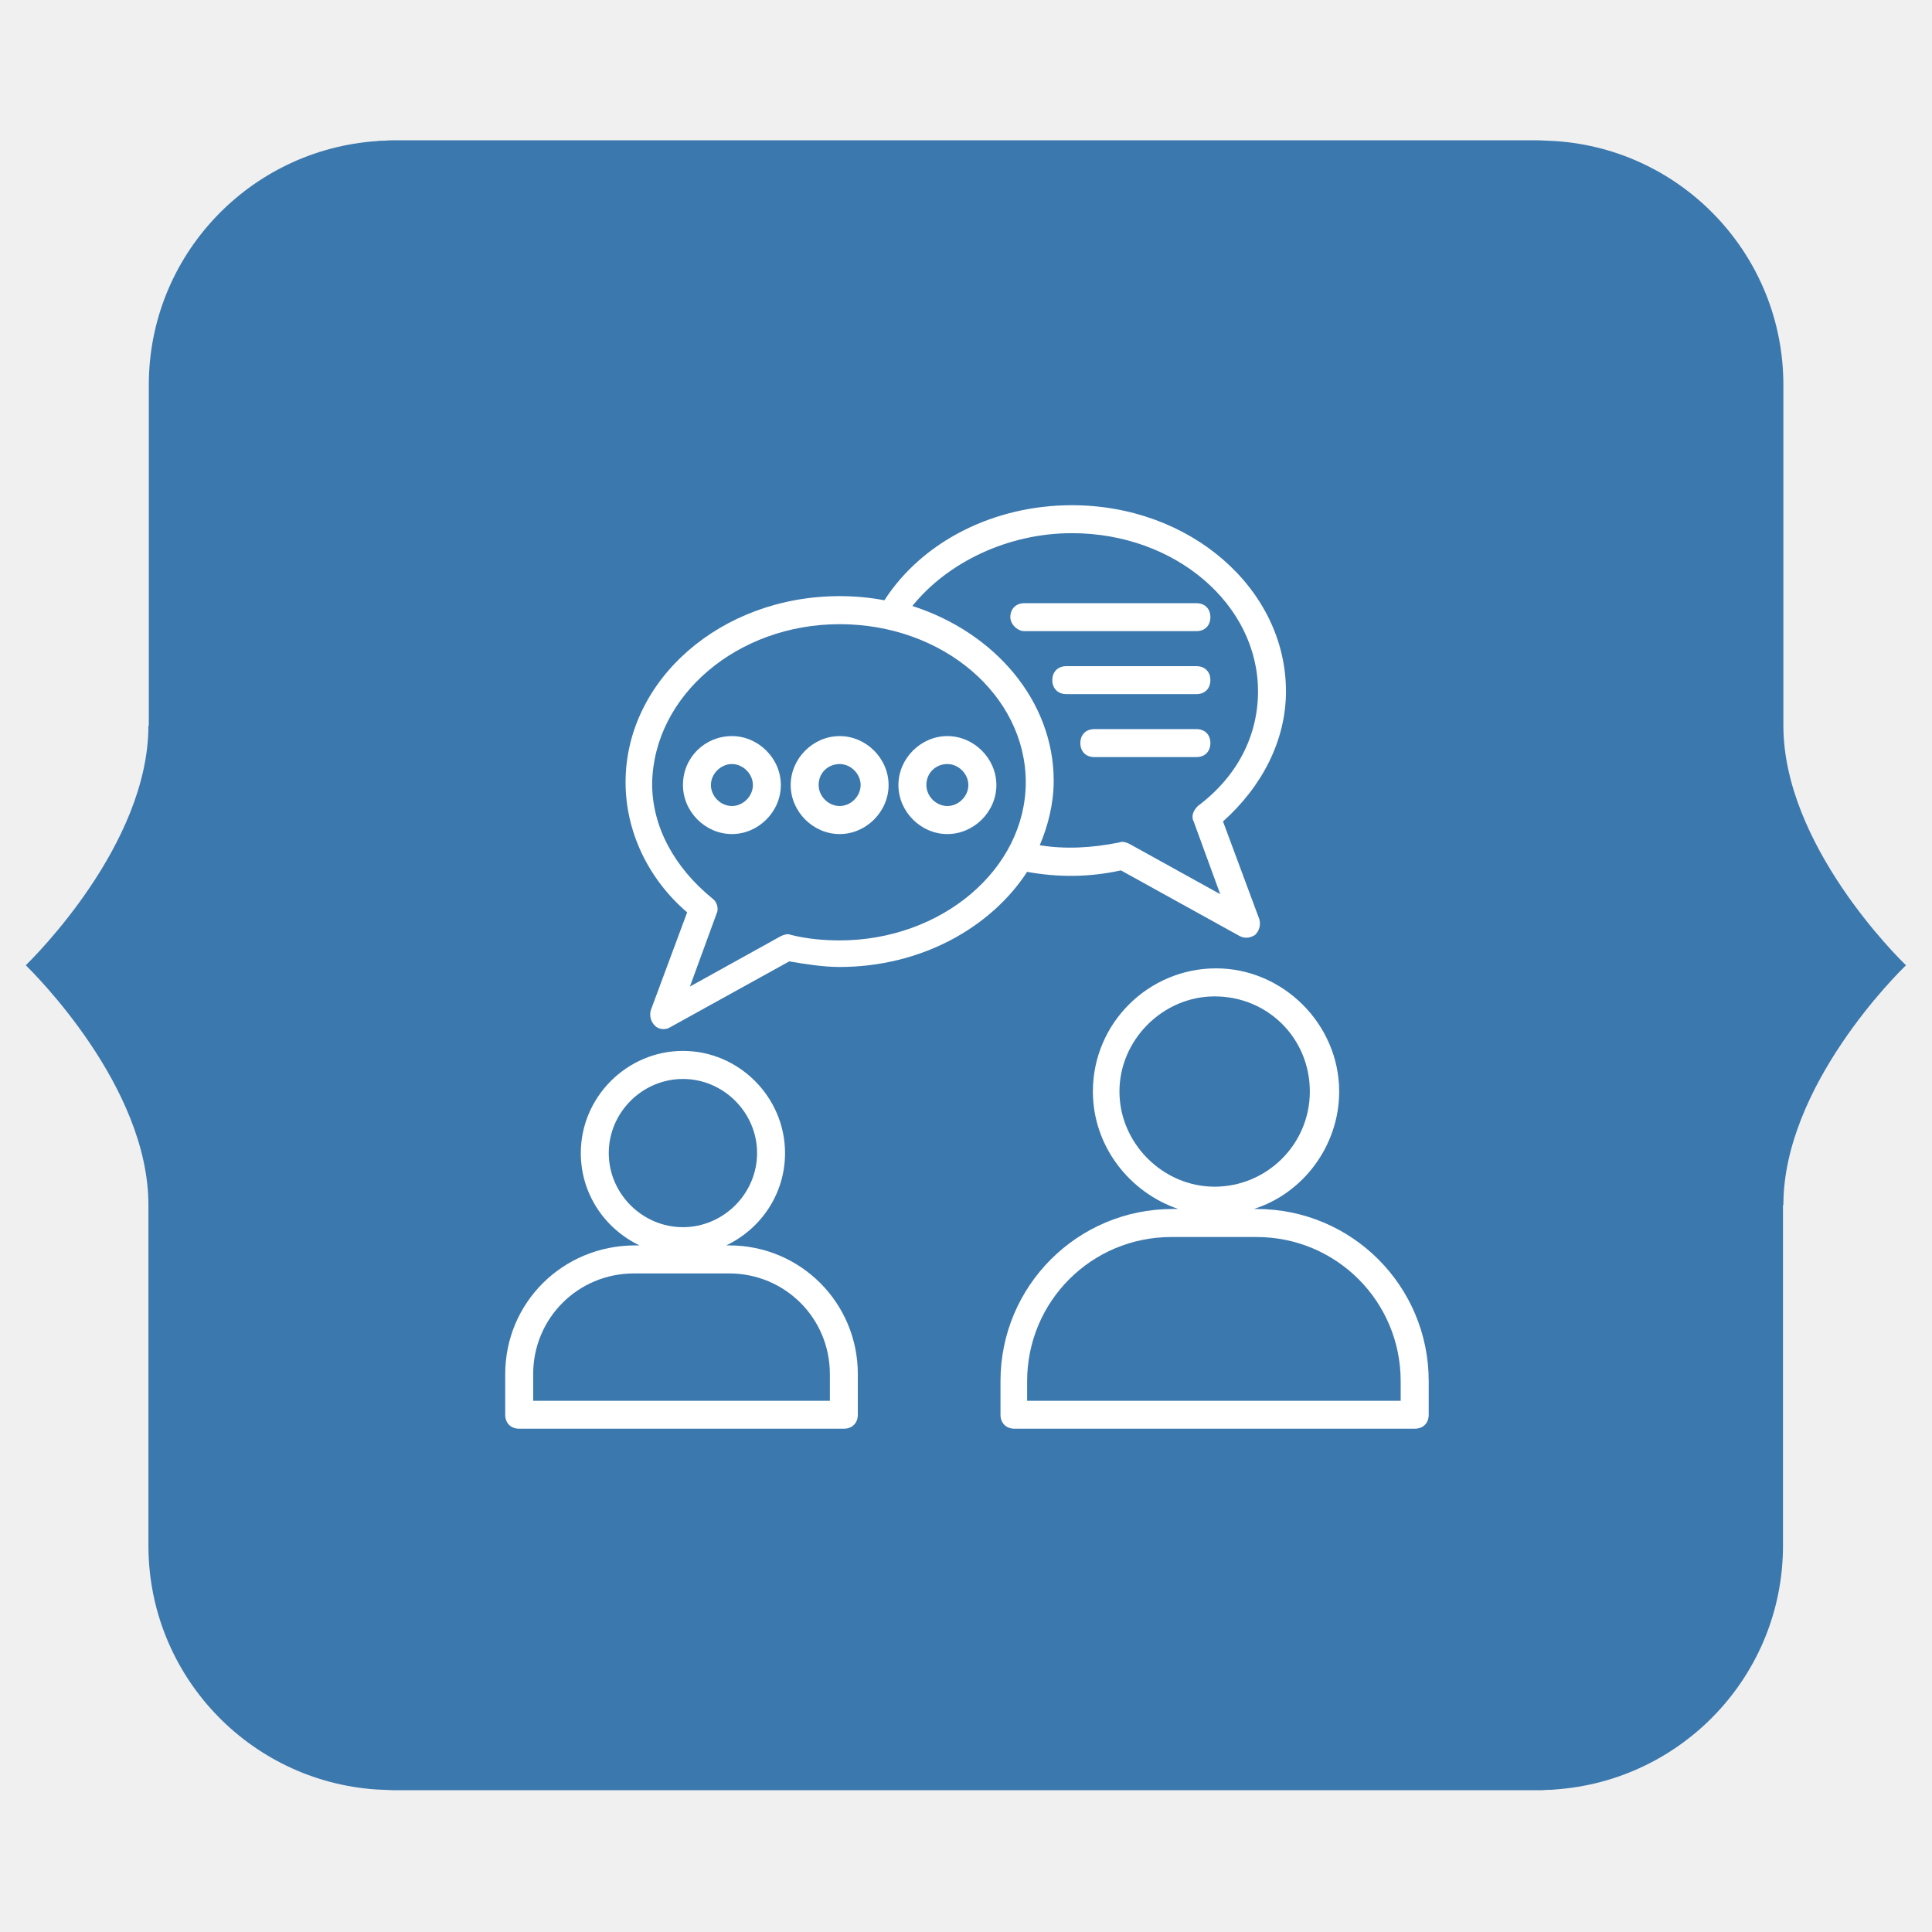
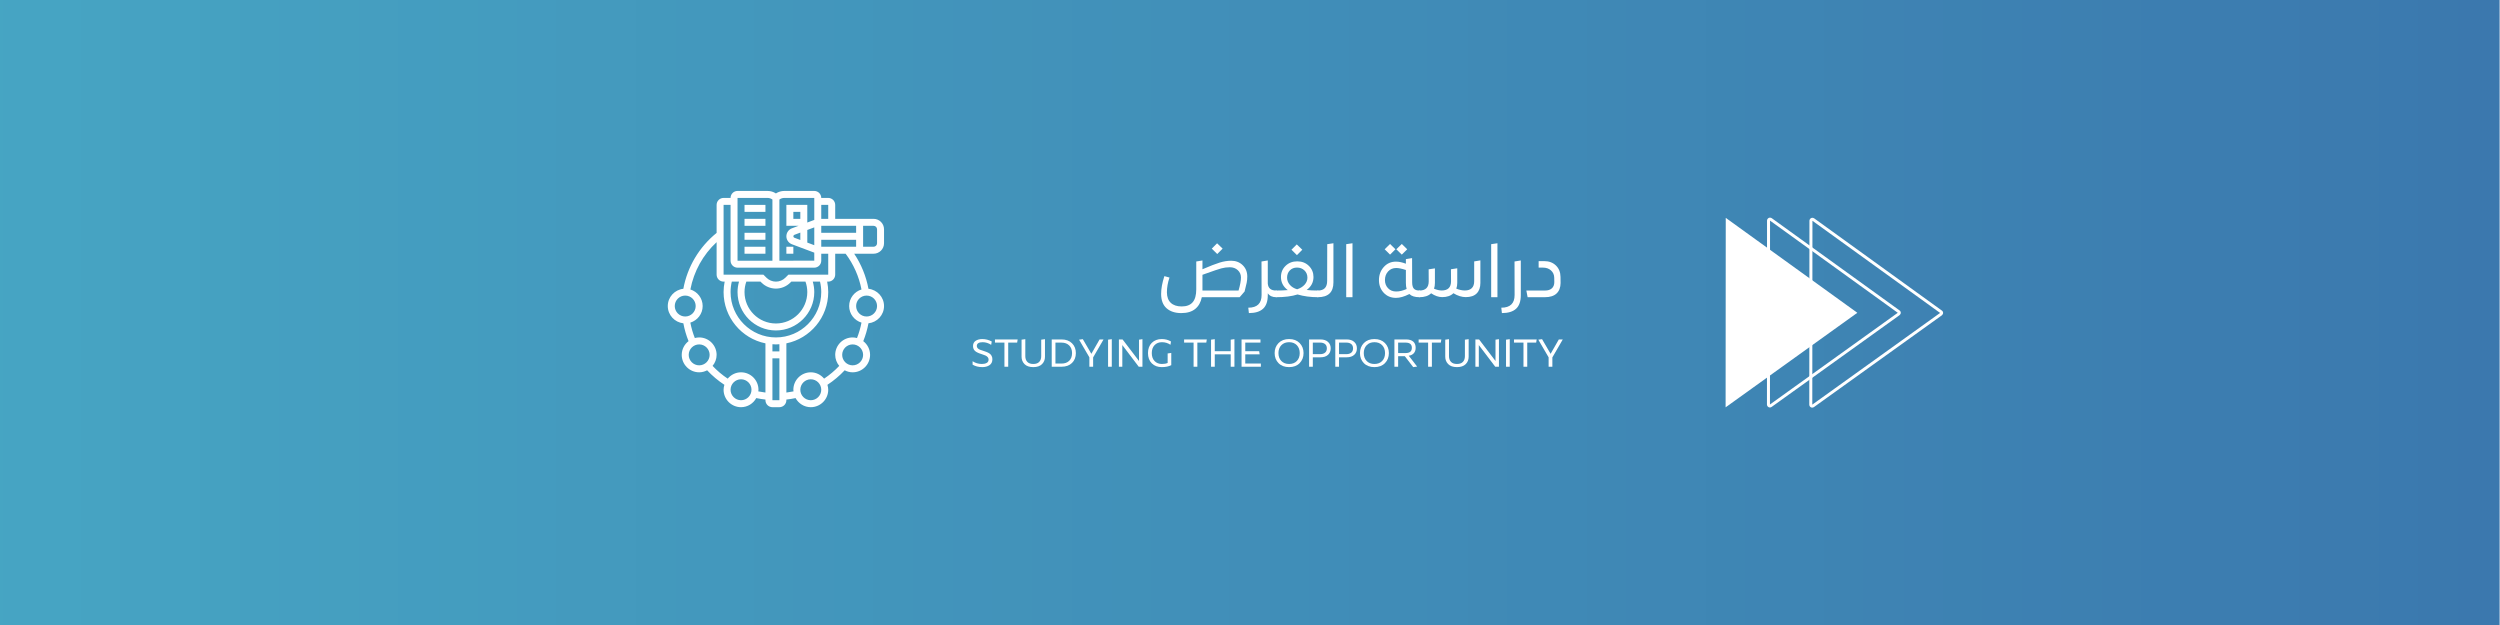
- <svg xmlns="http://www.w3.org/2000/svg" width="500" zoomAndPan="magnify" viewBox="0 0 375 375" height="500" preserveAspectRatio="xMidYMid meet" version="1.0">
+ <svg xmlns="http://www.w3.org/2000/svg" width="2000" zoomAndPan="magnify" viewBox="0 0 1500 375" height="500" preserveAspectRatio="xMidYMid meet" version="1.0">
  <defs>
+     <g />
    <clipPath id="id1">
-       <path d="M 5 27.234 L 370 27.234 L 370 347.484 L 5 347.484 Z M 5 27.234 " clip-rule="nonzero" />
-     </clipPath>
-     <clipPath id="id2">
-       <path d="M 98.062 203 L 167 203 L 167 277.312 L 98.062 277.312 Z M 98.062 203 " clip-rule="nonzero" />
-     </clipPath>
+       <path d="M 0 0 L 1499.773 0 L 1499.773 375 L 0 375 Z M 0 0 " clip-rule="nonzero" />
+     </clipPath>
+     <linearGradient x1="1" gradientTransform="matrix(1551, 0, 0, 1551, -51.22766, -438.1138)" y1="0.5" x2="0.033" gradientUnits="userSpaceOnUse" y2="0.5" id="id2">
+       <stop stop-opacity="1" stop-color="rgb(23.099%, 47.099%, 68.199%)" offset="0" />
+       <stop stop-opacity="1" stop-color="rgb(23.134%, 47.238%, 68.265%)" offset="0.016" />
+       <stop stop-opacity="1" stop-color="rgb(23.206%, 47.516%, 68.396%)" offset="0.031" />
+       <stop stop-opacity="1" stop-color="rgb(23.276%, 47.794%, 68.527%)" offset="0.047" />
+       <stop stop-opacity="1" stop-color="rgb(23.347%, 48.073%, 68.658%)" offset="0.062" />
+       <stop stop-opacity="1" stop-color="rgb(23.418%, 48.351%, 68.791%)" offset="0.078" />
+       <stop stop-opacity="1" stop-color="rgb(23.489%, 48.628%, 68.922%)" offset="0.094" />
+       <stop stop-opacity="1" stop-color="rgb(23.561%, 48.906%, 69.054%)" offset="0.109" />
+       <stop stop-opacity="1" stop-color="rgb(23.631%, 49.184%, 69.185%)" offset="0.125" />
+       <stop stop-opacity="1" stop-color="rgb(23.703%, 49.461%, 69.316%)" offset="0.141" />
+       <stop stop-opacity="1" stop-color="rgb(23.773%, 49.741%, 69.447%)" offset="0.156" />
+       <stop stop-opacity="1" stop-color="rgb(23.845%, 50.018%, 69.58%)" offset="0.172" />
+       <stop stop-opacity="1" stop-color="rgb(23.915%, 50.296%, 69.711%)" offset="0.188" />
+       <stop stop-opacity="1" stop-color="rgb(23.987%, 50.574%, 69.843%)" offset="0.203" />
+       <stop stop-opacity="1" stop-color="rgb(24.057%, 50.851%, 69.974%)" offset="0.219" />
+       <stop stop-opacity="1" stop-color="rgb(24.129%, 51.131%, 70.105%)" offset="0.234" />
+       <stop stop-opacity="1" stop-color="rgb(24.199%, 51.408%, 70.236%)" offset="0.25" />
+       <stop stop-opacity="1" stop-color="rgb(24.271%, 51.686%, 70.367%)" offset="0.266" />
+       <stop stop-opacity="1" stop-color="rgb(24.341%, 51.964%, 70.5%)" offset="0.281" />
+       <stop stop-opacity="1" stop-color="rgb(24.413%, 52.242%, 70.631%)" offset="0.297" />
+       <stop stop-opacity="1" stop-color="rgb(24.484%, 52.521%, 70.763%)" offset="0.312" />
+       <stop stop-opacity="1" stop-color="rgb(24.554%, 52.798%, 70.894%)" offset="0.328" />
+       <stop stop-opacity="1" stop-color="rgb(24.626%, 53.076%, 71.025%)" offset="0.344" />
+       <stop stop-opacity="1" stop-color="rgb(24.696%, 53.354%, 71.156%)" offset="0.359" />
+       <stop stop-opacity="1" stop-color="rgb(24.768%, 53.632%, 71.288%)" offset="0.375" />
+       <stop stop-opacity="1" stop-color="rgb(24.838%, 53.911%, 71.42%)" offset="0.391" />
+       <stop stop-opacity="1" stop-color="rgb(24.91%, 54.189%, 71.552%)" offset="0.406" />
+       <stop stop-opacity="1" stop-color="rgb(24.98%, 54.466%, 71.683%)" offset="0.422" />
+       <stop stop-opacity="1" stop-color="rgb(25.052%, 54.744%, 71.814%)" offset="0.438" />
+       <stop stop-opacity="1" stop-color="rgb(25.122%, 55.022%, 71.945%)" offset="0.453" />
+       <stop stop-opacity="1" stop-color="rgb(25.194%, 55.301%, 72.076%)" offset="0.469" />
+       <stop stop-opacity="1" stop-color="rgb(25.264%, 55.579%, 72.208%)" offset="0.484" />
+       <stop stop-opacity="1" stop-color="rgb(25.336%, 55.856%, 72.34%)" offset="0.5" />
+       <stop stop-opacity="1" stop-color="rgb(25.407%, 56.134%, 72.472%)" offset="0.516" />
+       <stop stop-opacity="1" stop-color="rgb(25.478%, 56.412%, 72.603%)" offset="0.531" />
+       <stop stop-opacity="1" stop-color="rgb(25.549%, 56.691%, 72.734%)" offset="0.547" />
+       <stop stop-opacity="1" stop-color="rgb(25.62%, 56.969%, 72.865%)" offset="0.562" />
+       <stop stop-opacity="1" stop-color="rgb(25.691%, 57.246%, 72.997%)" offset="0.578" />
+       <stop stop-opacity="1" stop-color="rgb(25.761%, 57.524%, 73.128%)" offset="0.594" />
+       <stop stop-opacity="1" stop-color="rgb(25.833%, 57.802%, 73.26%)" offset="0.609" />
+       <stop stop-opacity="1" stop-color="rgb(25.903%, 58.08%, 73.392%)" offset="0.625" />
+       <stop stop-opacity="1" stop-color="rgb(25.975%, 58.359%, 73.523%)" offset="0.641" />
+       <stop stop-opacity="1" stop-color="rgb(26.045%, 58.636%, 73.654%)" offset="0.656" />
+       <stop stop-opacity="1" stop-color="rgb(26.117%, 58.914%, 73.785%)" offset="0.672" />
+       <stop stop-opacity="1" stop-color="rgb(26.187%, 59.192%, 73.917%)" offset="0.688" />
+       <stop stop-opacity="1" stop-color="rgb(26.259%, 59.47%, 74.048%)" offset="0.703" />
+       <stop stop-opacity="1" stop-color="rgb(26.331%, 59.749%, 74.181%)" offset="0.719" />
+       <stop stop-opacity="1" stop-color="rgb(26.401%, 60.027%, 74.312%)" offset="0.734" />
+       <stop stop-opacity="1" stop-color="rgb(26.472%, 60.304%, 74.443%)" offset="0.75" />
+       <stop stop-opacity="1" stop-color="rgb(26.543%, 60.582%, 74.574%)" offset="0.766" />
+       <stop stop-opacity="1" stop-color="rgb(26.614%, 60.86%, 74.706%)" offset="0.781" />
+       <stop stop-opacity="1" stop-color="rgb(26.685%, 61.139%, 74.837%)" offset="0.797" />
+       <stop stop-opacity="1" stop-color="rgb(26.756%, 61.417%, 74.968%)" offset="0.812" />
+       <stop stop-opacity="1" stop-color="rgb(26.826%, 61.694%, 75.101%)" offset="0.828" />
+       <stop stop-opacity="1" stop-color="rgb(26.898%, 61.972%, 75.232%)" offset="0.844" />
+       <stop stop-opacity="1" stop-color="rgb(26.968%, 62.25%, 75.363%)" offset="0.859" />
+       <stop stop-opacity="1" stop-color="rgb(27.04%, 62.529%, 75.494%)" offset="0.875" />
+       <stop stop-opacity="1" stop-color="rgb(27.11%, 62.807%, 75.626%)" offset="0.891" />
+       <stop stop-opacity="1" stop-color="rgb(27.182%, 63.084%, 75.757%)" offset="0.906" />
+       <stop stop-opacity="1" stop-color="rgb(27.254%, 63.362%, 75.888%)" offset="0.922" />
+       <stop stop-opacity="1" stop-color="rgb(27.324%, 63.64%, 76.021%)" offset="0.938" />
+       <stop stop-opacity="1" stop-color="rgb(27.396%, 63.919%, 76.152%)" offset="0.953" />
+       <stop stop-opacity="1" stop-color="rgb(27.466%, 64.197%, 76.283%)" offset="0.969" />
+       <stop stop-opacity="1" stop-color="rgb(27.538%, 64.474%, 76.414%)" offset="0.984" />
+       <stop stop-opacity="1" stop-color="rgb(27.608%, 64.752%, 76.546%)" offset="1" />
+     </linearGradient>
    <clipPath id="id3">
-       <path d="M 194 187 L 277.312 187 L 277.312 277.312 L 194 277.312 Z M 194 187 " clip-rule="nonzero" />
+       <path d="M 1035.363 130.582 L 1115 130.582 L 1115 244.582 L 1035.363 244.582 Z M 1035.363 130.582 " clip-rule="nonzero" />
    </clipPath>
    <clipPath id="id4">
-       <path d="M 121 98.062 L 250 98.062 L 250 200 L 121 200 Z M 121 98.062 " clip-rule="nonzero" />
+       <path d="M 1060 130.582 L 1141 130.582 L 1141 244.582 L 1060 244.582 Z M 1060 130.582 " clip-rule="nonzero" />
+     </clipPath>
+     <clipPath id="id5">
+       <path d="M 1085 130.582 L 1165.863 130.582 L 1165.863 244.582 L 1085 244.582 Z M 1085 130.582 " clip-rule="nonzero" />
+     </clipPath>
+     <clipPath id="id6">
+       <path d="M 400.668 114.562 L 530.418 114.562 L 530.418 244.312 L 400.668 244.312 Z M 400.668 114.562 " clip-rule="nonzero" />
    </clipPath>
  </defs>
+   <rect x="-150" width="1800" fill="#ffffff" y="-37.5" height="450" fill-opacity="1" />
+   <rect x="-150" width="1800" fill="#ffffff" y="-37.5" height="450" fill-opacity="1" />
+   <rect x="-150" width="1800" fill="#ffffff" y="-37.5" height="450" fill-opacity="1" />
  <g clip-path="url(#id1)">
-     <path fill="#3b78ae" d="M 369.957 187.359 C 368.457 188.781 346.152 210.77 346.152 233.879 L 346.078 233.879 L 346.078 299.992 C 346.078 325.125 326.543 345.617 301.844 347.336 C 301.32 347.41 300.797 347.41 300.273 347.41 C 299.676 347.484 299.152 347.484 298.551 347.484 L 76.336 347.484 C 75.738 347.484 75.215 347.41 74.613 347.41 C 74.09 347.41 73.566 347.336 73.043 347.336 C 48.344 345.691 28.809 325.125 28.809 299.992 L 28.809 233.879 C 28.809 210.77 6.43 188.781 5.008 187.359 C 6.43 185.938 28.809 163.949 28.809 140.84 L 28.883 140.84 L 28.883 74.727 C 28.883 49.598 48.418 29.105 73.117 27.387 C 73.641 27.309 74.164 27.309 74.688 27.309 C 75.289 27.234 75.812 27.234 76.41 27.234 L 298.629 27.234 C 299.227 27.234 299.75 27.309 300.348 27.309 C 300.871 27.309 301.398 27.387 301.922 27.387 C 326.621 29.031 346.152 49.598 346.152 74.727 L 346.152 140.84 C 346.152 163.949 368.457 185.938 369.957 187.359 " fill-opacity="1" fill-rule="nonzero" />
-   </g>
-   <g clip-path="url(#id2)">
-     <path fill="#ffffff" d="M 161.078 271.887 L 103.488 271.887 L 103.488 266.715 C 103.488 255.859 112.191 247.172 123.047 247.172 L 141.523 247.172 C 152.375 247.172 161.078 255.859 161.078 266.715 Z M 118.16 223.809 C 118.16 215.934 124.668 209.426 132.562 209.426 C 140.422 209.426 146.949 215.934 146.949 223.809 C 146.949 231.688 140.422 238.195 132.562 238.195 C 124.668 238.195 118.16 231.688 118.16 223.809 Z M 141.523 241.73 L 140.965 241.73 C 147.758 238.484 152.375 231.688 152.375 223.809 C 152.375 212.941 143.414 203.98 132.562 203.98 C 121.691 203.98 112.734 212.941 112.734 223.809 C 112.734 231.688 117.348 238.484 124.129 241.73 L 123.316 241.73 C 109.203 241.73 98.062 252.867 98.062 266.715 L 98.062 274.59 C 98.062 276.23 99.145 277.312 100.781 277.312 L 163.785 277.312 C 165.406 277.312 166.504 276.23 166.504 274.59 L 166.504 266.715 C 166.504 252.867 155.367 241.73 141.523 241.73 " fill-opacity="1" fill-rule="nonzero" />
+     <path fill="url(#id2)" d="M 0 0 L 0 375 L 1499.773 375 L 1499.773 0 Z M 0 0 " fill-rule="nonzero" />
  </g>
  <g clip-path="url(#id3)">
-     <path fill="#ffffff" d="M 271.871 271.887 L 199.367 271.887 L 199.367 268.082 C 199.367 252.598 211.859 240.105 227.344 240.105 L 243.91 240.105 C 259.379 240.105 271.871 252.598 271.871 268.082 Z M 217.285 211.859 C 217.285 201.816 225.719 193.398 235.762 193.398 C 246.09 193.398 254.238 201.547 254.238 211.859 C 254.238 222.188 245.805 230.336 235.762 230.336 C 225.719 230.336 217.285 221.918 217.285 211.859 Z M 243.91 234.664 L 243.352 234.664 C 252.867 231.688 259.934 222.441 259.934 211.859 C 259.934 198.824 249.066 187.957 236.031 187.957 C 222.984 187.957 212.129 198.539 212.129 211.859 C 212.129 222.441 219.195 231.418 228.695 234.664 L 227.613 234.664 C 209.137 234.664 194.195 249.605 194.195 268.082 L 194.195 274.59 C 194.195 276.23 195.293 277.312 196.918 277.312 L 274.605 277.312 C 276.23 277.312 277.312 276.23 277.312 274.59 L 277.312 268.082 C 277.312 249.605 262.387 234.664 243.91 234.664 " fill-opacity="1" fill-rule="nonzero" />
+     <path fill="#ffffff" d="M 1035.453 130.719 L 1035.363 244.398 L 1114.395 187.672 Z M 1035.453 130.719 " fill-opacity="1" fill-rule="nonzero" />
  </g>
  <g clip-path="url(#id4)">
-     <path fill="#ffffff" d="M 162.973 121.152 C 183.07 121.152 199.098 134.996 199.098 151.832 C 199.098 168.672 182.801 182.531 162.973 182.531 C 159.98 182.531 156.719 182.262 153.473 181.449 C 152.93 181.164 152.105 181.449 151.562 181.703 L 133.914 191.488 L 139.07 177.375 C 139.613 176.277 139.07 174.926 138.258 174.383 C 130.922 168.398 126.578 160.523 126.578 152.105 C 126.848 134.996 143.145 121.152 162.973 121.152 Z M 208.055 103.488 C 228.156 103.488 244.18 117.348 244.18 134.184 C 244.18 142.875 240.105 150.75 232.5 156.449 C 231.688 157.262 231.129 158.359 231.688 159.441 L 236.844 173.555 L 219.195 163.785 C 218.637 163.516 217.844 163.242 217.285 163.516 C 211.859 164.598 206.688 164.867 201.816 164.055 C 203.441 160.25 204.523 155.906 204.523 151.562 C 204.523 136.078 193.129 122.777 177.09 117.621 C 183.883 109.199 195.562 103.488 208.055 103.488 Z M 133.375 177.09 L 126.309 196.105 C 126.039 197.203 126.309 198.27 127.121 199.098 C 127.93 199.91 129.301 199.91 130.113 199.367 L 153.188 186.605 C 156.449 187.145 159.711 187.688 162.973 187.688 C 178.727 187.688 192.301 180.078 199.367 169.227 C 205.352 170.309 211.316 170.309 217.574 168.941 L 240.648 181.703 C 241.73 182.262 242.812 181.988 243.637 181.449 C 244.449 180.621 244.723 179.539 244.449 178.457 L 237.383 159.441 C 244.992 152.645 249.605 143.688 249.605 134.184 C 249.605 114.355 231.129 98.062 208.055 98.062 C 192.844 98.062 178.996 105.129 171.66 116.52 C 168.941 115.98 165.965 115.711 162.973 115.711 C 139.883 115.711 121.422 132.004 121.422 151.832 C 121.422 161.332 125.766 170.578 133.375 177.09 " fill-opacity="1" fill-rule="nonzero" />
-   </g>
-   <path fill="#ffffff" d="M 137.988 152.375 C 137.988 150.211 139.883 148.301 142.062 148.301 C 144.227 148.301 146.137 150.211 146.137 152.375 C 146.137 154.555 144.227 156.449 142.062 156.449 C 139.883 156.449 137.988 154.555 137.988 152.375 Z M 151.562 152.375 C 151.562 147.219 147.219 142.875 142.062 142.875 C 136.891 142.875 132.562 146.949 132.562 152.375 C 132.562 157.547 136.891 161.891 142.062 161.891 C 147.219 161.891 151.562 157.547 151.562 152.375 " fill-opacity="1" fill-rule="nonzero" />
-   <path fill="#ffffff" d="M 162.973 148.301 C 165.152 148.301 167.047 150.211 167.047 152.375 C 167.047 154.555 165.152 156.449 162.973 156.449 C 160.793 156.449 158.898 154.555 158.898 152.375 C 158.898 149.941 160.793 148.301 162.973 148.301 Z M 162.973 161.891 C 168.129 161.891 172.473 157.547 172.473 152.375 C 172.473 147.219 168.129 142.875 162.973 142.875 C 157.816 142.875 153.473 147.219 153.473 152.375 C 153.473 157.547 157.816 161.891 162.973 161.891 " fill-opacity="1" fill-rule="nonzero" />
-   <path fill="#ffffff" d="M 183.883 148.301 C 186.062 148.301 187.957 150.211 187.957 152.375 C 187.957 154.555 186.062 156.449 183.883 156.449 C 181.703 156.449 179.809 154.555 179.809 152.375 C 179.809 149.941 181.703 148.301 183.883 148.301 Z M 183.883 161.891 C 189.039 161.891 193.398 157.547 193.398 152.375 C 193.398 147.219 189.039 142.875 183.883 142.875 C 178.727 142.875 174.383 147.219 174.383 152.375 C 174.383 157.547 178.727 161.891 183.883 161.891 " fill-opacity="1" fill-rule="nonzero" />
-   <path fill="#ffffff" d="M 198.824 122.504 L 232.23 122.504 C 233.867 122.504 234.934 121.422 234.934 119.785 C 234.934 118.16 233.867 117.078 232.23 117.078 L 198.824 117.078 C 197.203 117.078 196.105 118.16 196.105 119.785 C 196.105 121.152 197.473 122.504 198.824 122.504 " fill-opacity="1" fill-rule="nonzero" />
-   <path fill="#ffffff" d="M 232.23 129.301 L 206.973 129.301 C 205.352 129.301 204.254 130.383 204.254 132.004 C 204.254 133.645 205.352 134.727 206.973 134.727 L 232.23 134.727 C 233.867 134.727 234.934 133.645 234.934 132.004 C 234.934 130.383 233.867 129.301 232.23 129.301 " fill-opacity="1" fill-rule="nonzero" />
-   <path fill="#ffffff" d="M 232.23 141.523 L 212.402 141.523 C 210.762 141.523 209.695 142.605 209.695 144.227 C 209.695 145.867 210.762 146.949 212.402 146.949 L 232.23 146.949 C 233.867 146.949 234.934 145.867 234.934 144.227 C 234.934 142.605 233.867 141.523 232.23 141.523 " fill-opacity="1" fill-rule="nonzero" />
+     <path fill="#ffffff" d="M 1062.023 132.387 L 1138.664 187.672 L 1061.98 242.684 L 1062.023 132.387 M 1062.023 130.586 C 1061.754 130.586 1061.484 130.629 1061.211 130.766 C 1060.625 131.082 1060.219 131.711 1060.219 132.387 L 1060.176 242.684 C 1060.176 243.359 1060.535 243.992 1061.168 244.309 C 1061.438 244.441 1061.707 244.488 1061.98 244.488 C 1062.34 244.488 1062.699 244.352 1063.016 244.125 L 1139.703 189.113 C 1140.152 188.754 1140.469 188.211 1140.469 187.672 C 1140.469 187.086 1140.199 186.543 1139.703 186.23 L 1063.105 130.945 C 1062.789 130.719 1062.43 130.586 1062.023 130.586 Z M 1062.023 130.586 " fill-opacity="1" fill-rule="nonzero" />
+   </g>
+   <g clip-path="url(#id5)">
+     <path fill="#ffffff" d="M 1087.465 132.477 L 1164.059 187.762 L 1087.375 242.773 L 1087.465 132.477 M 1087.465 130.676 C 1087.195 130.676 1086.926 130.719 1086.652 130.855 C 1086.066 131.172 1085.66 131.801 1085.66 132.477 L 1085.57 242.773 C 1085.57 243.449 1085.934 244.082 1086.562 244.398 C 1086.832 244.531 1087.105 244.578 1087.375 244.578 C 1087.734 244.578 1088.098 244.441 1088.414 244.215 L 1165.098 189.203 C 1165.551 188.844 1165.863 188.301 1165.863 187.762 C 1165.863 187.176 1165.594 186.633 1165.098 186.32 L 1088.547 131.035 C 1088.23 130.809 1087.828 130.676 1087.465 130.676 Z M 1087.465 130.676 " fill-opacity="1" fill-rule="nonzero" />
+   </g>
+   <path fill="#ffffff" d="M 471.824 148.047 L 476.008 148.047 L 476.008 152.234 L 471.824 152.234 Z M 471.824 148.047 " fill-opacity="1" fill-rule="nonzero" />
+   <path fill="#ffffff" d="M 446.711 122.934 L 459.266 122.934 L 459.266 127.121 L 446.711 127.121 Z M 446.711 122.934 " fill-opacity="1" fill-rule="nonzero" />
+   <path fill="#ffffff" d="M 446.711 131.305 L 459.266 131.305 L 459.266 135.492 L 446.711 135.492 Z M 446.711 131.305 " fill-opacity="1" fill-rule="nonzero" />
+   <path fill="#ffffff" d="M 446.711 139.676 L 459.266 139.676 L 459.266 143.863 L 446.711 143.863 Z M 446.711 139.676 " fill-opacity="1" fill-rule="nonzero" />
+   <path fill="#ffffff" d="M 446.711 148.047 L 459.266 148.047 L 459.266 152.234 L 446.711 152.234 Z M 446.711 148.047 " fill-opacity="1" fill-rule="nonzero" />
+   <g clip-path="url(#id6)">
+     <path fill="#ffffff" d="M 524.141 152.234 C 527.602 152.234 530.418 149.418 530.418 145.953 L 530.418 137.582 C 530.418 134.121 527.602 131.305 524.141 131.305 L 501.121 131.305 L 501.121 122.934 C 501.121 120.625 499.242 118.75 496.938 118.75 L 492.75 118.75 C 492.75 116.441 490.875 114.562 488.566 114.562 L 470.598 114.562 C 468.777 114.562 467.035 115.086 465.543 116.062 C 464.059 115.086 462.32 114.562 460.504 114.562 L 442.523 114.562 C 440.215 114.562 438.34 116.441 438.34 118.75 L 434.152 118.75 C 431.844 118.75 429.969 120.625 429.969 122.934 L 429.969 139.742 C 419.477 148.254 412.445 160.074 410 173.277 C 404.77 173.848 400.668 178.242 400.668 183.625 C 400.668 189.012 404.777 193.41 410.016 193.977 C 410.695 197.641 411.738 201.227 413.129 204.688 C 410.66 206.602 409.039 209.562 409.039 212.922 C 409.039 218.691 413.734 223.387 419.504 223.387 C 421.238 223.387 422.848 222.926 424.285 222.176 C 427.383 225.488 430.848 228.406 434.633 230.883 C 434.352 231.832 434.152 232.812 434.152 233.852 C 434.152 239.621 438.848 244.312 444.617 244.312 C 448.566 244.312 451.973 242.09 453.754 238.852 C 455.574 239.238 457.414 239.531 459.266 239.734 L 459.266 240.125 C 459.266 242.434 461.145 244.312 463.453 244.312 L 467.637 244.312 C 469.945 244.312 471.824 242.434 471.824 240.125 L 471.824 239.734 C 473.676 239.531 475.516 239.238 477.336 238.852 C 479.117 242.086 482.523 244.312 486.473 244.312 C 492.242 244.312 496.938 239.621 496.938 233.852 C 496.938 232.812 496.738 231.832 496.457 230.883 C 500.242 228.406 503.707 225.488 506.805 222.176 C 508.242 222.926 509.855 223.387 511.586 223.387 C 517.355 223.387 522.047 218.691 522.047 212.922 C 522.047 209.562 520.43 206.602 517.961 204.688 C 519.352 201.227 520.395 197.641 521.074 193.977 C 526.312 193.41 530.418 189.012 530.418 183.625 C 530.418 178.238 526.312 173.84 521.074 173.273 C 519.68 165.766 516.766 158.59 512.516 152.234 Z M 492.75 148.047 L 492.75 143.863 L 513.676 143.863 L 513.676 148.047 Z M 480.195 131.305 L 476.008 131.305 L 476.008 127.121 L 480.195 127.121 Z M 476.609 142.641 C 476.25 142.504 476.008 142.156 476.008 141.77 C 476.008 141.383 476.25 141.035 476.609 140.902 L 480.195 139.559 L 480.195 143.984 Z M 484.379 137.988 L 488.566 136.418 L 488.566 147.121 L 484.379 145.551 Z M 513.676 139.676 L 492.75 139.676 L 492.75 135.492 L 513.676 135.492 Z M 526.234 137.582 L 526.234 145.953 C 526.234 147.109 525.297 148.047 524.141 148.047 L 517.863 148.047 L 517.863 135.492 L 524.141 135.492 C 525.297 135.492 526.234 136.43 526.234 137.582 Z M 496.938 122.934 L 496.938 131.305 L 492.75 131.305 L 492.75 122.934 Z M 488.566 118.75 L 488.566 131.949 L 484.379 133.52 L 484.379 122.934 L 471.824 122.934 L 471.824 135.492 L 479.117 135.492 L 475.141 136.984 C 473.156 137.727 471.824 139.652 471.824 141.77 C 471.824 143.887 473.156 145.809 475.141 146.555 L 488.566 151.59 L 488.566 156.418 L 467.637 156.422 L 467.637 119.723 C 468.496 119.098 469.516 118.75 470.598 118.75 Z M 442.523 118.75 L 460.504 118.746 C 461.578 118.746 462.598 119.098 463.453 119.723 L 463.453 156.422 L 442.523 156.422 Z M 434.152 122.934 L 438.34 122.934 L 438.34 156.418 C 438.34 158.727 440.215 160.605 442.523 160.605 L 488.566 160.605 C 490.875 160.605 492.75 158.727 492.75 156.418 L 492.75 152.234 L 496.938 152.234 L 496.938 164.789 L 473.051 164.789 L 471.211 166.629 C 469.719 168.121 467.652 168.977 465.543 168.977 C 463.434 168.977 461.371 168.121 459.879 166.629 L 458.039 164.789 L 434.152 164.789 Z M 492.75 175.254 C 492.75 190.254 480.547 202.457 465.543 202.457 C 450.543 202.457 438.34 190.254 438.34 175.254 C 438.34 173.121 438.594 171.023 439.078 168.977 L 443.414 168.977 C 442.84 171.008 442.523 173.105 442.523 175.254 C 442.523 187.945 452.852 198.273 465.543 198.273 C 478.234 198.273 488.562 187.945 488.562 175.254 C 488.562 173.105 488.246 171.008 487.668 168.977 L 492.008 168.977 C 492.496 171.023 492.75 173.121 492.75 175.254 Z M 467.637 210.828 L 463.453 210.828 L 463.453 206.539 C 464.148 206.582 464.836 206.645 465.543 206.645 C 466.254 206.645 466.941 206.582 467.637 206.539 Z M 483.285 168.977 C 484 170.984 484.379 173.086 484.379 175.254 C 484.379 185.641 475.93 194.09 465.543 194.09 C 455.16 194.09 446.711 185.641 446.711 175.254 C 446.711 173.086 447.09 170.984 447.801 168.977 L 456.309 168.977 L 456.922 169.59 C 459.191 171.859 462.336 173.16 465.543 173.16 C 468.754 173.16 471.898 171.859 474.168 169.59 L 474.781 168.977 Z M 404.855 183.625 C 404.855 180.164 407.672 177.348 411.133 177.348 C 414.594 177.348 417.41 180.164 417.41 183.625 C 417.41 187.086 414.594 189.902 411.133 189.902 C 407.672 189.902 404.855 187.086 404.855 183.625 Z M 413.227 212.922 C 413.227 209.461 416.043 206.645 419.504 206.645 C 422.965 206.645 425.781 209.461 425.781 212.922 C 425.781 216.383 422.965 219.199 419.504 219.199 C 416.043 219.199 413.227 216.383 413.227 212.922 Z M 444.617 240.129 C 441.156 240.129 438.34 237.312 438.34 233.852 C 438.34 230.391 441.156 227.57 444.617 227.57 C 448.078 227.57 450.895 230.391 450.895 233.852 C 450.895 237.312 448.078 240.129 444.617 240.129 Z M 454.984 234.832 C 455.012 234.504 455.082 234.184 455.082 233.852 C 455.082 228.082 450.387 223.387 444.617 223.387 C 441.395 223.387 438.543 224.883 436.621 227.184 C 433.316 224.984 430.277 222.422 427.547 219.535 C 429.035 217.727 429.969 215.441 429.969 212.922 C 429.969 207.152 425.273 202.457 419.504 202.457 C 418.598 202.457 417.73 202.613 416.895 202.828 C 415.711 199.836 414.809 196.738 414.199 193.578 C 418.465 192.258 421.598 188.32 421.598 183.625 C 421.598 178.938 418.48 175.008 414.227 173.68 C 416.328 162.746 421.805 152.855 429.969 145.293 L 429.969 164.789 C 429.969 167.098 431.844 168.977 434.152 168.977 L 434.797 168.977 C 434.379 171.031 434.152 173.133 434.152 175.254 C 434.152 190.414 444.953 203.094 459.266 206.012 L 459.266 235.527 C 457.828 235.352 456.402 235.121 454.984 234.832 Z M 463.453 240.129 L 463.453 215.016 L 467.637 215.016 L 467.637 240.129 Z M 486.473 240.129 C 483.012 240.129 480.195 237.312 480.195 233.852 C 480.195 230.391 483.012 227.57 486.473 227.57 C 489.934 227.57 492.75 230.391 492.75 233.852 C 492.75 237.312 489.934 240.129 486.473 240.129 Z M 511.586 219.199 C 508.125 219.199 505.309 216.383 505.309 212.922 C 505.309 209.461 508.125 206.645 511.586 206.645 C 515.047 206.645 517.863 209.461 517.863 212.922 C 517.863 216.383 515.047 219.199 511.586 219.199 Z M 526.234 183.625 C 526.234 187.086 523.418 189.902 519.957 189.902 C 516.496 189.902 513.676 187.086 513.676 183.625 C 513.676 180.164 516.496 177.348 519.957 177.348 C 523.418 177.348 526.234 180.164 526.234 183.625 Z M 516.891 173.672 C 512.621 174.992 509.492 178.93 509.492 183.625 C 509.492 188.32 512.621 192.258 516.891 193.578 C 516.281 196.738 515.383 199.836 514.199 202.828 C 513.359 202.613 512.492 202.457 511.586 202.457 C 505.816 202.457 501.125 207.152 501.125 212.922 C 501.125 215.441 502.055 217.727 503.543 219.535 C 500.812 222.422 497.773 224.984 494.469 227.184 C 492.551 224.883 489.695 223.387 486.473 223.387 C 480.703 223.387 476.012 228.082 476.012 233.852 C 476.012 234.188 476.078 234.504 476.109 234.832 C 474.691 235.121 473.262 235.355 471.824 235.527 L 471.824 206.012 C 486.137 203.094 496.938 190.414 496.938 175.254 C 496.938 173.133 496.715 171.031 496.297 168.977 L 496.938 168.977 C 499.242 168.977 501.121 167.098 501.121 164.789 L 501.121 152.234 L 507.375 152.234 C 512.137 158.566 515.395 165.922 516.891 173.672 Z M 516.891 173.672 " fill-opacity="1" fill-rule="nonzero" />
+   </g>
+   <g fill="#ffffff" fill-opacity="1">
+     <g transform="translate(694.7703, 178.3195)">
+       <g>
+         <path d="M 38.812 -29.141 L 35.578 -25.906 L 32.297 -29.141 L 35.484 -32.344 Z M 43.922 -21.875 C 46.723 -21.875 49.035 -20.984 50.859 -19.203 C 52.68 -17.43 53.594 -15.172 53.594 -12.422 C 53.594 -11.055 53.477 -9.816 53.25 -8.703 C 53.031 -7.598 52.609 -5.836 51.984 -3.422 L 49.016 0 L 26.312 0 C 25.719 3.02 24.406 5.363 22.375 7.031 C 20.352 8.695 17.566 9.531 14.016 9.531 C 10.285 9.531 7.332 8.562 5.156 6.625 C 2.988 4.688 1.906 1.828 1.906 -1.953 C 1.906 -5.117 2.555 -8.68 3.859 -12.641 L 6.922 -11.797 C 5.891 -8.754 5.375 -5.797 5.375 -2.922 C 5.395 -0.148 6.176 1.953 7.719 3.391 C 9.258 4.828 11.43 5.547 14.234 5.547 C 17.191 5.547 19.391 4.707 20.828 3.031 C 22.266 1.363 22.984 -1.211 22.984 -4.703 L 22.984 -21.422 L 26.703 -22.047 L 26.703 -16.766 C 31.254 -18.723 34.707 -20.062 37.062 -20.781 C 39.414 -21.508 41.703 -21.875 43.922 -21.875 Z M 48.359 -4 C 49.328 -7.332 49.812 -9.961 49.812 -11.891 C 49.781 -13.66 49.133 -15.113 47.875 -16.25 C 46.625 -17.395 45.039 -17.969 43.125 -17.969 C 41.344 -17.969 39.625 -17.738 37.969 -17.281 C 36.312 -16.82 33.344 -15.82 29.062 -14.281 C 28.727 -14.164 28.461 -14.07 28.266 -14 C 28.078 -13.926 27.836 -13.836 27.547 -13.734 C 27.254 -13.629 26.973 -13.531 26.703 -13.438 L 26.703 -4 Z M 48.359 -4 " />
+       </g>
+     </g>
+   </g>
+   <g fill="#ffffff" fill-opacity="1">
+     <g transform="translate(750.2963, 178.3195)">
+       <g>
+         <path d="M 15.391 -4 C 15.691 -4 15.844 -3.863 15.844 -3.594 L 15.844 -0.438 C 15.844 -0.145 15.691 0 15.391 0 C 13.117 0 11.445 -0.781 10.375 -2.344 L 10.375 -1.203 C 10.375 2.492 9.426 5.207 7.531 6.938 C 5.645 8.664 2.812 9.531 -0.969 9.531 L -1.328 6.297 C 3.992 6.297 6.656 3.754 6.656 -1.328 L 6.609 -21.422 L 10.375 -22.047 L 10.375 -8.203 C 10.582 -5.398 12.254 -4 15.391 -4 Z M 15.391 -4 " />
+       </g>
+     </g>
+   </g>
+   <g fill="#ffffff" fill-opacity="1">
+     <g transform="translate(765.7301, 178.3195)">
+       <g>
+         <path d="M 15.656 -28.484 L 12.422 -25.234 L 9.141 -28.484 L 12.328 -31.672 Z M 24.969 -4 C 25.27 -4 25.422 -3.863 25.422 -3.594 L 25.422 -0.438 C 25.422 -0.145 25.27 0 24.969 0 C 20.594 0 16.531 -0.547 12.781 -1.641 C 9.406 -0.547 5.145 0 0 0 C -0.289 -0.031 -0.438 -0.176 -0.438 -0.438 L -0.438 -3.594 C -0.438 -3.863 -0.289 -4 0 -4 C 2.57 -4 4.879 -4.086 6.922 -4.266 C 4.203 -6.297 2.844 -8.91 2.844 -12.109 C 2.844 -14.797 3.77 -17.035 5.625 -18.828 C 7.488 -20.617 9.812 -21.516 12.594 -21.516 C 15.438 -21.516 17.773 -20.602 19.609 -18.781 C 21.441 -16.969 22.359 -14.742 22.359 -12.109 C 22.359 -8.941 21 -6.352 18.281 -4.344 C 20.02 -4.113 22.25 -4 24.969 -4 Z M 12.469 -17.781 C 10.719 -17.781 9.285 -17.211 8.172 -16.078 C 7.066 -14.941 6.516 -13.484 6.516 -11.703 C 6.516 -10.141 7.062 -8.723 8.156 -7.453 C 9.25 -6.18 10.711 -5.281 12.547 -4.75 C 14.441 -5.363 15.941 -6.289 17.047 -7.531 C 18.16 -8.781 18.719 -10.172 18.719 -11.703 C 18.719 -13.484 18.117 -14.941 16.922 -16.078 C 15.723 -17.211 14.238 -17.781 12.469 -17.781 Z M 12.469 -17.781 " />
+       </g>
+     </g>
+   </g>
+   <g fill="#ffffff" fill-opacity="1">
+     <g transform="translate(790.6991, 178.3195)">
+       <g>
+         <path d="M 0 0 C -0.289 0 -0.438 -0.145 -0.438 -0.438 L -0.438 -3.594 C -0.438 -3.863 -0.273 -4 0.047 -4 C 3.742 -4 5.594 -5.922 5.594 -9.766 L 5.641 -31.812 L 9.359 -32.375 L 9.359 -8.875 C 9.359 -2.957 6.238 0 0 0 Z M 0 0 " />
+       </g>
+     </g>
+   </g>
+   <g fill="#ffffff" fill-opacity="1">
+     <g transform="translate(803.871, 178.3195)">
+       <g>
+         <path d="M 3.859 0 L 3.859 -31.812 L 7.625 -32.375 L 7.625 0 Z M 3.859 0 " />
+       </g>
+     </g>
+   </g>
+   <g fill="#ffffff" fill-opacity="1">
+     <g transform="translate(815.1359, 178.3195)">
+       <g />
+     </g>
+   </g>
+   <g fill="#ffffff" fill-opacity="1">
+     <g transform="translate(825.7799, 178.3195)">
+       <g>
+         <path d="M 11.484 -28.75 L 8.25 -25.547 L 5.016 -28.75 L 8.25 -31.938 Z M 18.547 -28.75 L 15.297 -25.547 L 12.016 -28.75 L 15.297 -31.938 Z M 25.859 -4 C 26.16 -4 26.312 -3.863 26.312 -3.594 L 26.312 -0.438 C 26.312 -0.145 26.16 0 25.859 0 C 23.141 0 21.129 -0.633 19.828 -1.906 C 16.836 -0.363 14.16 0.406 11.797 0.406 C 8.805 0.406 6.359 -0.613 4.453 -2.656 C 2.547 -4.695 1.594 -7.227 1.594 -10.25 C 1.594 -13.32 2.551 -15.938 4.469 -18.094 C 6.395 -20.258 8.836 -21.344 11.797 -21.344 C 13.598 -21.344 15.582 -20.926 17.75 -20.094 L 17.75 -22.844 L 21.469 -23.469 L 21.516 -8.953 C 21.516 -7.18 21.852 -5.91 22.531 -5.141 C 23.219 -4.379 24.328 -4 25.859 -4 Z M 11.797 -3.422 C 13.773 -3.391 15.906 -3.891 18.188 -4.922 C 17.895 -5.93 17.75 -7.16 17.75 -8.609 L 17.75 -16.328 C 15.352 -17.117 13.414 -17.516 11.938 -17.516 C 9.945 -17.516 8.32 -16.82 7.062 -15.438 C 5.812 -14.051 5.188 -12.336 5.188 -10.297 C 5.188 -8.336 5.801 -6.707 7.031 -5.406 C 8.258 -4.102 9.848 -3.441 11.797 -3.422 Z M 11.797 -3.422 " />
+       </g>
+     </g>
+   </g>
+   <g fill="#ffffff" fill-opacity="1">
+     <g transform="translate(851.6358, 178.3195)">
+       <g>
+         <path d="M 32.875 -21.469 L 36.594 -22.094 L 36.594 -8.562 C 36.594 -5.844 35.852 -3.742 34.375 -2.266 C 32.895 -0.785 30.707 -0.047 27.812 -0.047 C 25.445 -0.047 22.977 -0.828 20.406 -2.391 C 18.832 -0.828 16.582 -0.047 13.656 -0.047 C 11.531 -0.047 9.328 -0.812 7.047 -2.344 C 5.422 -0.781 3.07 0 0 0 C -0.289 0 -0.438 -0.145 -0.438 -0.438 L -0.438 -3.594 C -0.438 -3.863 -0.289 -4 0 -4 C 3.727 -4 5.594 -5.844 5.594 -9.531 L 5.547 -16.719 L 9.312 -17.297 L 9.312 -8.516 C 9.312 -7.273 9.133 -6.133 8.781 -5.094 C 10.5 -4.383 12.035 -4.031 13.391 -4.031 C 17.117 -4.031 18.984 -5.879 18.984 -9.578 L 18.938 -16.766 L 22.719 -17.344 L 22.719 -8.562 C 22.719 -7.258 22.523 -6.117 22.141 -5.141 C 23.973 -4.398 25.688 -4.031 27.281 -4.031 C 29.082 -4.031 30.461 -4.492 31.422 -5.422 C 32.391 -6.359 32.875 -7.742 32.875 -9.578 Z M 32.875 -21.469 " />
+       </g>
+     </g>
+   </g>
+   <g fill="#ffffff" fill-opacity="1">
+     <g transform="translate(890.8412, 178.3195)">
+       <g>
+         <path d="M 3.859 0 L 3.859 -31.812 L 7.625 -32.375 L 7.625 0 Z M 3.859 0 " />
+       </g>
+     </g>
+   </g>
+   <g fill="#ffffff" fill-opacity="1">
+     <g transform="translate(902.106, 178.3195)">
+       <g>
+         <path d="M -0.969 9.531 L -1.328 6.297 C 3.992 6.297 6.656 3.754 6.656 -1.328 L 6.609 -21.422 L 10.375 -22.047 L 10.375 -1.203 C 10.375 2.492 9.426 5.207 7.531 6.938 C 5.645 8.664 2.812 9.531 -0.969 9.531 Z M -0.969 9.531 " />
+       </g>
+     </g>
+   </g>
+   <g fill="#ffffff" fill-opacity="1">
+     <g transform="translate(915.3667, 178.3195)">
+       <g>
+         <path d="M 1.203 0 L 0.438 -4 L 11.625 -4 C 13.426 -4 14.805 -4.441 15.766 -5.328 C 16.734 -6.211 17.219 -7.469 17.219 -9.094 L 17.172 -11.672 C 17.141 -13.473 16.492 -14.938 15.234 -16.062 C 13.984 -17.188 12.379 -17.75 10.422 -17.75 L 7.812 -17.75 L 7.812 -21.641 L 11.219 -21.641 C 14.062 -21.641 16.383 -20.766 18.188 -19.016 C 19.988 -17.273 20.906 -14.988 20.938 -12.156 L 20.984 -8.516 C 20.953 -5.797 20.145 -3.695 18.562 -2.219 C 16.977 -0.738 14.648 0 11.578 0 Z M 1.203 0 " />
+       </g>
+     </g>
+   </g>
+   <g fill="#ffffff" fill-opacity="1">
+     <g transform="translate(582.4323, 220.0396)">
+       <g>
+         <path d="M 1.125 -3.297 C 2.781 -2.203 4.645 -1.656 6.719 -1.656 C 7.844 -1.656 8.789 -1.863 9.562 -2.281 C 10.332 -2.695 10.719 -3.379 10.719 -4.328 C 10.719 -4.879 10.539 -5.352 10.188 -5.75 C 9.844 -6.156 9.398 -6.477 8.859 -6.719 C 8.316 -6.957 7.711 -7.18 7.047 -7.391 C 6.379 -7.598 5.711 -7.828 5.047 -8.078 C 4.379 -8.336 3.77 -8.633 3.219 -8.969 C 2.676 -9.301 2.234 -9.75 1.891 -10.312 C 1.547 -10.883 1.375 -11.555 1.375 -12.328 C 1.375 -13.773 1.898 -14.848 2.953 -15.547 C 4.016 -16.254 5.344 -16.609 6.938 -16.609 C 8.926 -16.609 10.816 -16.117 12.609 -15.141 L 12.281 -13.141 C 10.625 -14.191 8.922 -14.719 7.172 -14.719 C 4.828 -14.719 3.656 -13.953 3.656 -12.422 C 3.656 -11.922 3.828 -11.484 4.172 -11.109 C 4.516 -10.742 4.957 -10.453 5.5 -10.234 C 6.051 -10.023 6.66 -9.816 7.328 -9.609 C 7.992 -9.41 8.66 -9.18 9.328 -8.922 C 9.992 -8.672 10.598 -8.375 11.141 -8.031 C 11.691 -7.688 12.141 -7.211 12.484 -6.609 C 12.828 -6.004 13 -5.301 13 -4.5 C 13 -2.895 12.414 -1.703 11.25 -0.922 C 10.094 -0.148 8.66 0.234 6.953 0.234 C 4.742 0.234 2.801 -0.254 1.125 -1.234 Z M 1.125 -3.297 " />
+       </g>
+     </g>
+   </g>
+   <g fill="#ffffff" fill-opacity="1">
+     <g transform="translate(596.5671, 220.0396)">
+       <g>
+         <path d="M 6.094 0 L 6.094 -14.469 L 0.406 -14.469 L 0.406 -16.375 L 14.031 -16.375 L 13.719 -14.469 L 8.359 -14.469 L 8.359 0 Z M 6.094 0 " />
+       </g>
+     </g>
+   </g>
+   <g fill="#ffffff" fill-opacity="1">
+     <g transform="translate(611.0149, 220.0396)">
+       <g>
+         <path d="M 1.922 -16.234 L 4.172 -16.547 L 4.172 -6.359 C 4.172 -4.91 4.57 -3.766 5.375 -2.922 C 6.176 -2.078 7.367 -1.656 8.953 -1.656 C 10.547 -1.656 11.738 -2.078 12.531 -2.922 C 13.32 -3.766 13.719 -4.91 13.719 -6.359 L 13.719 -16.234 L 15.969 -16.547 L 15.969 -6 C 15.969 -4.219 15.375 -2.734 14.188 -1.547 C 13 -0.359 11.254 0.234 8.953 0.234 C 6.629 0.234 4.875 -0.367 3.688 -1.578 C 2.508 -2.785 1.922 -4.258 1.922 -6 Z M 1.922 -16.234 " />
+       </g>
+     </g>
+   </g>
+   <g fill="#ffffff" fill-opacity="1">
+     <g transform="translate(628.906, 220.0396)">
+       <g>
+         <path d="M 2.125 0 L 2.125 -16.375 L 8.016 -16.375 C 10.66 -16.375 12.754 -15.609 14.297 -14.078 C 15.836 -12.555 16.609 -10.594 16.609 -8.188 C 16.609 -5.758 15.836 -3.785 14.297 -2.266 C 12.754 -0.754 10.66 0 8.016 0 Z M 8 -1.906 C 9.957 -1.906 11.5 -2.461 12.625 -3.578 C 13.758 -4.703 14.328 -6.238 14.328 -8.188 C 14.328 -10.113 13.754 -11.641 12.609 -12.766 C 11.473 -13.898 9.938 -14.469 8 -14.469 L 4.359 -14.469 L 4.359 -1.906 Z M 8 -1.906 " />
+       </g>
+     </g>
+   </g>
+   <g fill="#ffffff" fill-opacity="1">
+     <g transform="translate(646.8935, 220.0396)">
+       <g>
+         <path d="M 8.984 -5.594 L 8.984 0 L 6.734 0 L 6.734 -5.641 L 0.547 -16.234 L 2.797 -16.547 L 7.922 -7.75 L 12.859 -16.375 L 15.234 -16.375 Z M 8.984 -5.594 " />
+       </g>
+     </g>
+   </g>
+   <g fill="#ffffff" fill-opacity="1">
+     <g transform="translate(662.7139, 220.0396)">
+       <g>
+         <path d="M 4.359 0 L 2.125 0 L 2.125 -16.234 L 4.359 -16.547 Z M 4.359 0 " />
+       </g>
+     </g>
+   </g>
+   <g fill="#ffffff" fill-opacity="1">
+     <g transform="translate(669.2154, 220.0396)">
+       <g>
+         <path d="M 4.172 -13 L 4.172 0 L 2.125 0 L 2.125 -16.375 L 4.328 -16.375 L 14.188 -3.438 L 14.188 -16.234 L 16.25 -16.547 L 16.25 0 L 14.031 0 Z M 4.172 -13 " />
+       </g>
+     </g>
+   </g>
+   <g fill="#ffffff" fill-opacity="1">
+     <g transform="translate(687.5882, 220.0396)">
+       <g>
+         <path d="M 13 -7.969 L 15.172 -8.281 L 15.172 -0.938 C 13.598 -0.156 11.703 0.234 9.484 0.234 C 7.016 0.234 5.016 -0.52 3.484 -2.031 C 1.961 -3.551 1.203 -5.602 1.203 -8.188 C 1.203 -10.77 1.961 -12.816 3.484 -14.328 C 5.016 -15.848 7.016 -16.609 9.484 -16.609 C 11.555 -16.609 13.395 -16.117 15 -15.141 L 14.688 -13.172 C 13.176 -14.203 11.473 -14.719 9.578 -14.719 C 7.754 -14.719 6.281 -14.129 5.156 -12.953 C 4.039 -11.785 3.484 -10.195 3.484 -8.188 C 3.484 -6.176 4.039 -4.582 5.156 -3.406 C 6.281 -2.238 7.754 -1.656 9.578 -1.656 C 10.93 -1.656 12.07 -1.859 13 -2.266 Z M 13 -7.969 " />
+       </g>
+     </g>
+   </g>
+   <g fill="#ffffff" fill-opacity="1">
+     <g transform="translate(704.2754, 220.0396)">
+       <g />
+     </g>
+   </g>
+   <g fill="#ffffff" fill-opacity="1">
+     <g transform="translate(710.0545, 220.0396)">
+       <g>
+         <path d="M 6.094 0 L 6.094 -14.469 L 0.406 -14.469 L 0.406 -16.375 L 14.031 -16.375 L 13.719 -14.469 L 8.359 -14.469 L 8.359 0 Z M 6.094 0 " />
+       </g>
+     </g>
+   </g>
+   <g fill="#ffffff" fill-opacity="1">
+     <g transform="translate(724.5023, 220.0396)">
+       <g>
+         <path d="M 13.922 -16.234 L 16.156 -16.547 L 16.156 0 L 13.922 0 L 13.922 -7.438 L 4.359 -7.438 L 4.359 0 L 2.125 0 L 2.125 -16.234 L 4.359 -16.547 L 4.359 -9.312 L 13.922 -9.312 Z M 13.922 -16.234 " />
+       </g>
+     </g>
+   </g>
+   <g fill="#ffffff" fill-opacity="1">
+     <g transform="translate(742.8028, 220.0396)">
+       <g>
+         <path d="M 2.125 0 L 2.125 -16.375 L 13.484 -16.375 L 13.484 -14.469 L 4.359 -14.469 L 4.359 -9.312 L 12.688 -9.312 L 13 -7.438 L 4.359 -7.438 L 4.359 -1.906 L 13.719 -1.906 L 13.719 0 Z M 2.125 0 " />
+       </g>
+     </g>
+   </g>
+   <g fill="#ffffff" fill-opacity="1">
+     <g transform="translate(757.8045, 220.0396)">
+       <g />
+     </g>
+   </g>
+   <g fill="#ffffff" fill-opacity="1">
+     <g transform="translate(763.5836, 220.0396)">
+       <g>
+         <path d="M 16.188 -2.141 C 14.625 -0.555 12.52 0.234 9.875 0.234 C 7.227 0.234 5.117 -0.555 3.547 -2.141 C 1.984 -3.734 1.203 -5.75 1.203 -8.188 C 1.203 -10.613 1.984 -12.625 3.547 -14.219 C 5.117 -15.812 7.227 -16.609 9.875 -16.609 C 12.52 -16.609 14.625 -15.812 16.188 -14.219 C 17.758 -12.625 18.547 -10.613 18.547 -8.188 C 18.547 -5.75 17.758 -3.734 16.188 -2.141 Z M 9.875 -14.719 C 7.926 -14.719 6.375 -14.113 5.219 -12.906 C 4.062 -11.695 3.484 -10.125 3.484 -8.188 C 3.484 -6.227 4.062 -4.648 5.219 -3.453 C 6.375 -2.254 7.926 -1.656 9.875 -1.656 C 11.832 -1.656 13.383 -2.254 14.531 -3.453 C 15.676 -4.648 16.25 -6.227 16.25 -8.188 C 16.25 -10.125 15.676 -11.695 14.531 -12.906 C 13.383 -14.113 11.832 -14.719 9.875 -14.719 Z M 9.875 -14.719 " />
+       </g>
+     </g>
+   </g>
+   <g fill="#ffffff" fill-opacity="1">
+     <g transform="translate(783.3289, 220.0396)">
+       <g>
+         <path d="M 8.953 -16.375 C 10.879 -16.375 12.383 -15.883 13.469 -14.906 C 14.551 -13.926 15.094 -12.633 15.094 -11.031 C 15.094 -9.406 14.551 -8.102 13.469 -7.125 C 12.383 -6.145 10.879 -5.656 8.953 -5.656 L 4.359 -5.656 L 4.359 0 L 2.125 0 L 2.125 -16.375 Z M 8.891 -7.562 C 10.047 -7.562 10.984 -7.859 11.703 -8.453 C 12.422 -9.047 12.781 -9.906 12.781 -11.031 C 12.781 -12.156 12.422 -13.008 11.703 -13.594 C 10.984 -14.176 10.047 -14.469 8.891 -14.469 L 4.359 -14.469 L 4.359 -7.562 Z M 8.891 -7.562 " />
+       </g>
+     </g>
+   </g>
+   <g fill="#ffffff" fill-opacity="1">
+     <g transform="translate(799.0529, 220.0396)">
+       <g>
+         <path d="M 8.953 -16.375 C 10.879 -16.375 12.383 -15.883 13.469 -14.906 C 14.551 -13.926 15.094 -12.633 15.094 -11.031 C 15.094 -9.406 14.551 -8.102 13.469 -7.125 C 12.383 -6.145 10.879 -5.656 8.953 -5.656 L 4.359 -5.656 L 4.359 0 L 2.125 0 L 2.125 -16.375 Z M 8.891 -7.562 C 10.047 -7.562 10.984 -7.859 11.703 -8.453 C 12.422 -9.047 12.781 -9.906 12.781 -11.031 C 12.781 -12.156 12.422 -13.008 11.703 -13.594 C 10.984 -14.176 10.047 -14.469 8.891 -14.469 L 4.359 -14.469 L 4.359 -7.562 Z M 8.891 -7.562 " />
+       </g>
+     </g>
+   </g>
+   <g fill="#ffffff" fill-opacity="1">
+     <g transform="translate(814.7769, 220.0396)">
+       <g>
+         <path d="M 16.188 -2.141 C 14.625 -0.555 12.52 0.234 9.875 0.234 C 7.227 0.234 5.117 -0.555 3.547 -2.141 C 1.984 -3.734 1.203 -5.75 1.203 -8.188 C 1.203 -10.613 1.984 -12.625 3.547 -14.219 C 5.117 -15.812 7.227 -16.609 9.875 -16.609 C 12.52 -16.609 14.625 -15.812 16.188 -14.219 C 17.758 -12.625 18.547 -10.613 18.547 -8.188 C 18.547 -5.75 17.758 -3.734 16.188 -2.141 Z M 9.875 -14.719 C 7.926 -14.719 6.375 -14.113 5.219 -12.906 C 4.062 -11.695 3.484 -10.125 3.484 -8.188 C 3.484 -6.227 4.062 -4.648 5.219 -3.453 C 6.375 -2.254 7.926 -1.656 9.875 -1.656 C 11.832 -1.656 13.383 -2.254 14.531 -3.453 C 15.676 -4.648 16.25 -6.227 16.25 -8.188 C 16.25 -10.125 15.676 -11.695 14.531 -12.906 C 13.383 -14.113 11.832 -14.719 9.875 -14.719 Z M 9.875 -14.719 " />
+       </g>
+     </g>
+   </g>
+   <g fill="#ffffff" fill-opacity="1">
+     <g transform="translate(834.5222, 220.0396)">
+       <g>
+         <path d="M 13.406 0.234 L 8.375 -6.312 L 4.359 -6.312 L 4.359 0 L 2.125 0 L 2.125 -16.375 L 9.125 -16.375 C 11 -16.375 12.426 -15.945 13.406 -15.094 C 14.383 -14.25 14.875 -13.004 14.875 -11.359 C 14.875 -10.047 14.516 -8.973 13.797 -8.141 C 13.078 -7.316 12.055 -6.801 10.734 -6.594 L 15.766 -0.078 Z M 4.359 -8.203 L 8.844 -8.203 C 11.344 -8.203 12.594 -9.254 12.594 -11.359 C 12.594 -13.43 11.344 -14.469 8.844 -14.469 L 4.359 -14.469 Z M 4.359 -8.203 " />
+       </g>
+     </g>
+   </g>
+   <g fill="#ffffff" fill-opacity="1">
+     <g transform="translate(850.776, 220.0396)">
+       <g>
+         <path d="M 6.094 0 L 6.094 -14.469 L 0.406 -14.469 L 0.406 -16.375 L 14.031 -16.375 L 13.719 -14.469 L 8.359 -14.469 L 8.359 0 Z M 6.094 0 " />
+       </g>
+     </g>
+   </g>
+   <g fill="#ffffff" fill-opacity="1">
+     <g transform="translate(865.2238, 220.0396)">
+       <g>
+         <path d="M 1.922 -16.234 L 4.172 -16.547 L 4.172 -6.359 C 4.172 -4.91 4.57 -3.766 5.375 -2.922 C 6.176 -2.078 7.367 -1.656 8.953 -1.656 C 10.547 -1.656 11.738 -2.078 12.531 -2.922 C 13.32 -3.766 13.719 -4.91 13.719 -6.359 L 13.719 -16.234 L 15.969 -16.547 L 15.969 -6 C 15.969 -4.219 15.375 -2.734 14.188 -1.547 C 13 -0.359 11.254 0.234 8.953 0.234 C 6.629 0.234 4.875 -0.367 3.688 -1.578 C 2.508 -2.785 1.922 -4.258 1.922 -6 Z M 1.922 -16.234 " />
+       </g>
+     </g>
+   </g>
+   <g fill="#ffffff" fill-opacity="1">
+     <g transform="translate(883.115, 220.0396)">
+       <g>
+         <path d="M 4.172 -13 L 4.172 0 L 2.125 0 L 2.125 -16.375 L 4.328 -16.375 L 14.188 -3.438 L 14.188 -16.234 L 16.25 -16.547 L 16.25 0 L 14.031 0 Z M 4.172 -13 " />
+       </g>
+     </g>
+   </g>
+   <g fill="#ffffff" fill-opacity="1">
+     <g transform="translate(901.4878, 220.0396)">
+       <g>
+         <path d="M 4.359 0 L 2.125 0 L 2.125 -16.234 L 4.359 -16.547 Z M 4.359 0 " />
+       </g>
+     </g>
+   </g>
+   <g fill="#ffffff" fill-opacity="1">
+     <g transform="translate(907.9893, 220.0396)">
+       <g>
+         <path d="M 6.094 0 L 6.094 -14.469 L 0.406 -14.469 L 0.406 -16.375 L 14.031 -16.375 L 13.719 -14.469 L 8.359 -14.469 L 8.359 0 Z M 6.094 0 " />
+       </g>
+     </g>
+   </g>
+   <g fill="#ffffff" fill-opacity="1">
+     <g transform="translate(922.4371, 220.0396)">
+       <g>
+         <path d="M 8.984 -5.594 L 8.984 0 L 6.734 0 L 6.734 -5.641 L 0.547 -16.234 L 2.797 -16.547 L 7.922 -7.75 L 12.859 -16.375 L 15.234 -16.375 Z M 8.984 -5.594 " />
+       </g>
+     </g>
+   </g>
</svg>
